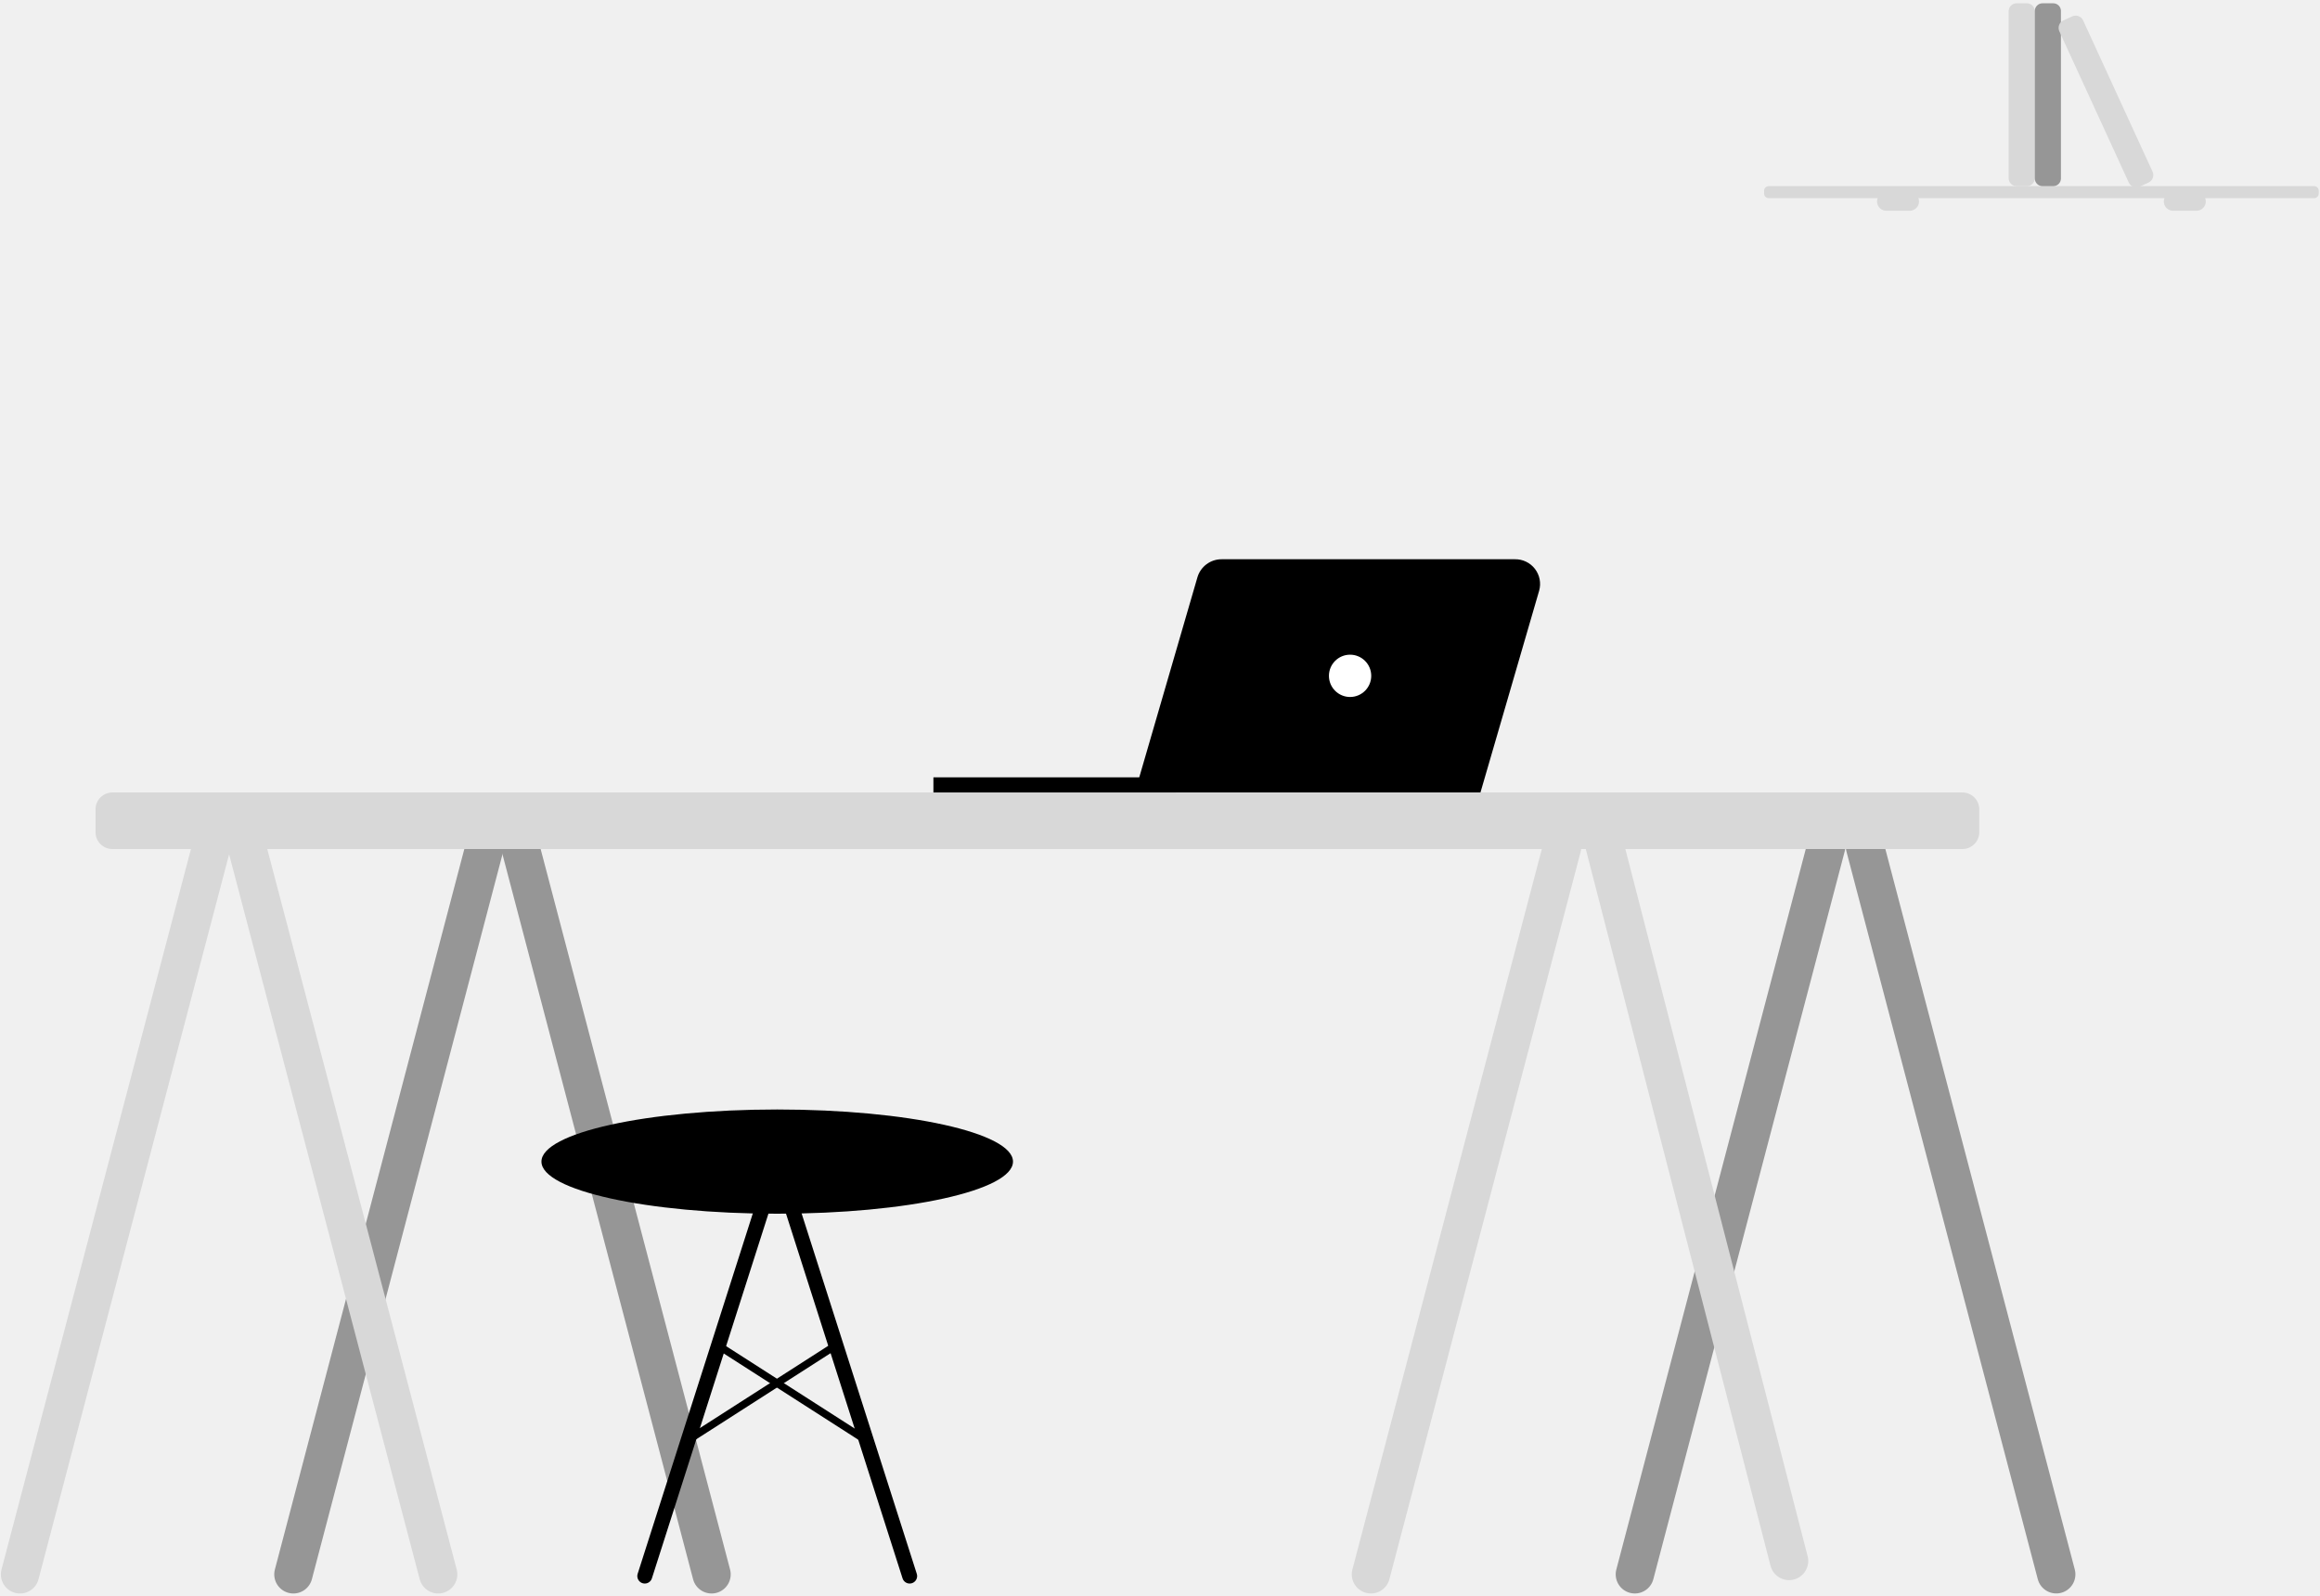
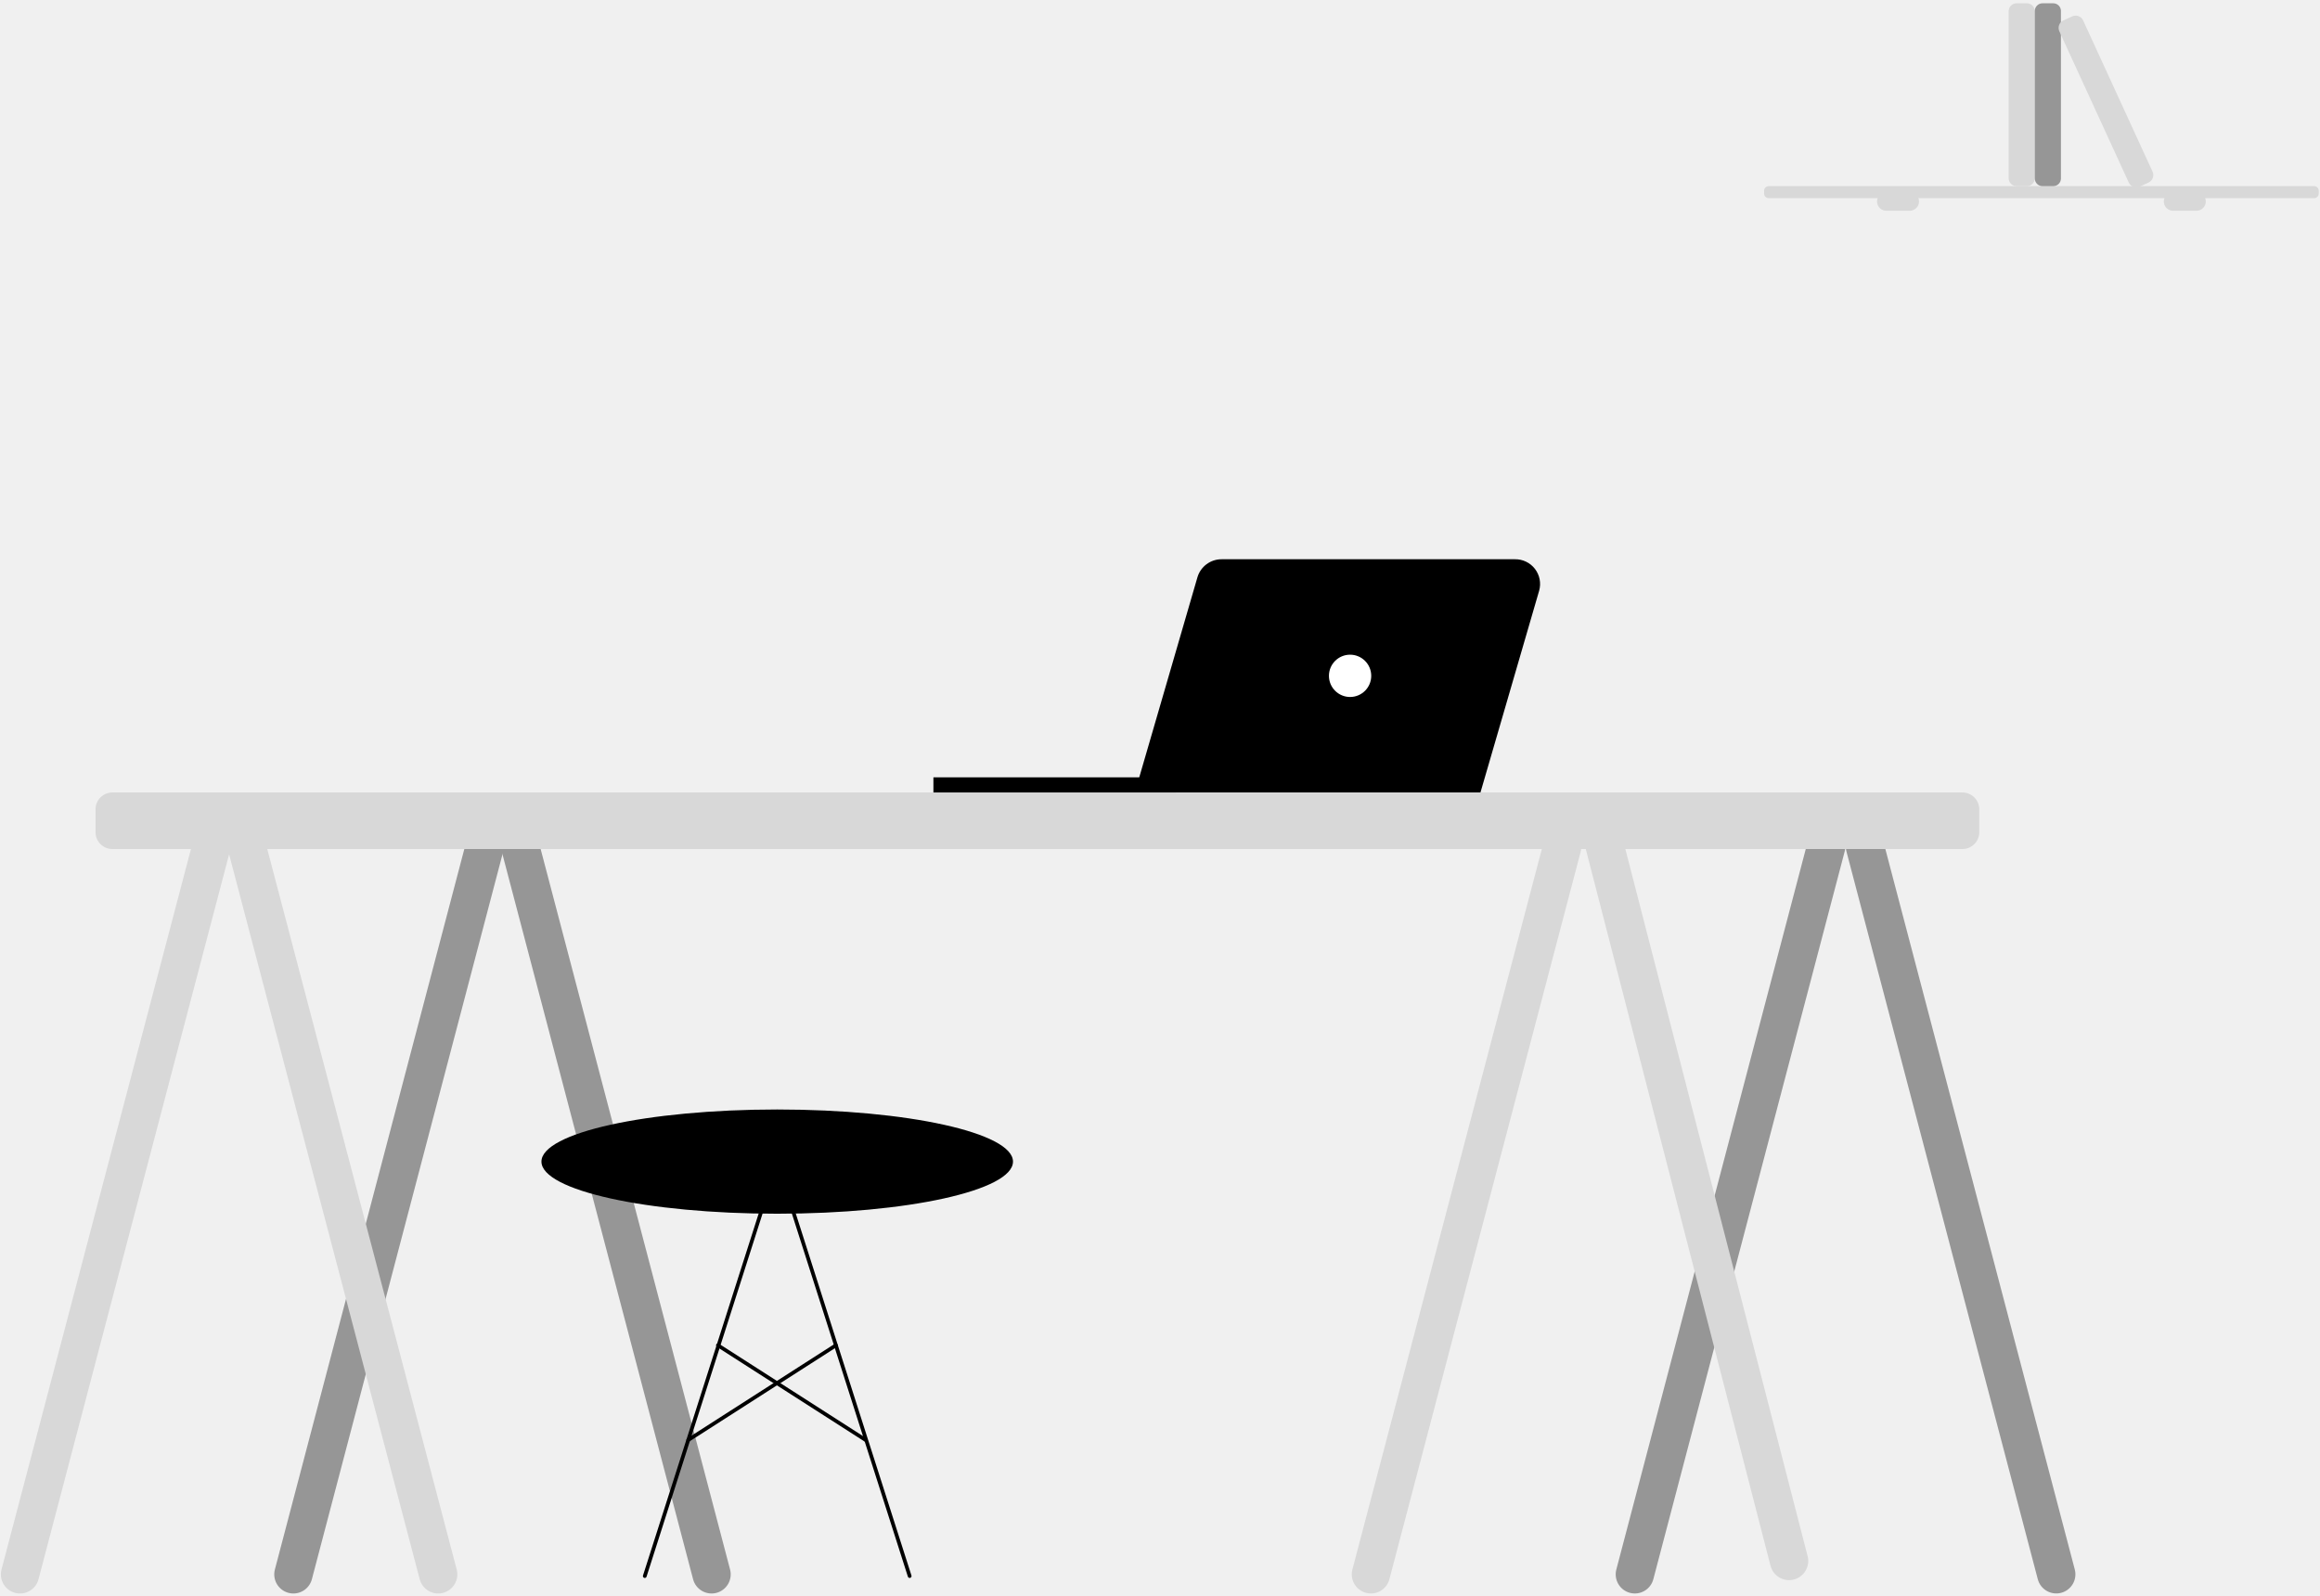
<svg xmlns="http://www.w3.org/2000/svg" width="621" height="427" viewBox="0 0 621 427" fill="none">
  <path d="M545.458 422.747C546.177 425.481 548.977 427.116 551.712 426.397C554.446 425.678 556.081 422.878 555.362 420.143L504.163 225.401C503.444 222.666 500.644 221.032 497.909 221.751C495.175 222.47 493.541 225.27 494.259 228.004L545.458 422.747Z" fill="#969696" />
  <path d="M493.751 228.013C494.47 225.278 492.836 222.478 490.101 221.759C487.366 221.04 484.566 222.674 483.847 225.409L432.649 420.152C431.93 422.886 433.564 425.686 436.299 426.405C439.033 427.124 441.833 425.49 442.552 422.755L493.751 228.013Z" fill="#969696" />
  <path d="M423.102 228.011C423.821 225.277 422.187 222.477 419.453 221.758C416.718 221.039 413.918 222.673 413.199 225.408L362 420.15C361.281 422.885 362.915 425.685 365.65 426.404C368.385 427.123 371.185 425.488 371.904 422.754L423.102 228.011Z" fill="#D8D8D8" />
  <path d="M473.919 419.152C474.626 421.895 477.423 423.546 480.166 422.839C482.909 422.132 484.559 419.335 483.852 416.592L433.512 221.273C432.805 218.53 430.009 216.88 427.266 217.587C424.523 218.294 422.873 221.09 423.579 223.833L473.919 419.152Z" fill="#D8D8D8" />
  <path d="M134.681 228.016C135.4 225.282 133.766 222.482 131.031 221.763C128.297 221.044 125.497 222.678 124.778 225.413L73.579 420.155C72.86 422.89 74.494 425.69 77.229 426.408C79.964 427.127 82.764 425.493 83.483 422.759L134.681 228.016Z" fill="#969696" />
  <path d="M185.519 422.759C186.238 425.494 189.038 427.128 191.773 426.409C194.507 425.69 196.141 422.89 195.422 420.156L144.224 225.413C143.505 222.679 140.705 221.045 137.97 221.764C135.235 222.483 133.601 225.282 134.32 228.017L185.519 422.759Z" fill="#969696" />
  <path d="M525.27 212.14H30.1C27.598 212.14 25.57 214.168 25.57 216.67V222.76C25.57 225.262 27.598 227.29 30.1 227.29H525.27C527.772 227.29 529.8 225.262 529.8 222.76V216.67C529.8 214.168 527.772 212.14 525.27 212.14Z" fill="#D8D8D8" />
  <path d="M61.507 228.019C62.226 225.284 60.591 222.485 57.857 221.766C55.122 221.047 52.322 222.681 51.603 225.416L0.404 420.158C-0.315 422.893 1.32 425.692 4.054 426.411C6.789 427.13 9.589 425.496 10.308 422.762L61.507 228.019Z" fill="#D8D8D8" />
  <path d="M112.344 422.759C113.063 425.494 115.862 427.128 118.597 426.409C121.332 425.69 122.966 422.89 122.247 420.156L71.048 225.413C70.329 222.679 67.53 221.045 64.795 221.764C62.06 222.483 60.426 225.282 61.145 228.017L112.344 422.759Z" fill="#D8D8D8" />
  <path d="M396.28 212.14H303.77L320.53 154.5C320.949 153.109 321.806 151.891 322.974 151.028C324.142 150.165 325.558 149.702 327.01 149.71H405.51C406.541 149.693 407.562 149.918 408.491 150.365C409.42 150.813 410.231 151.472 410.861 152.288C411.49 153.105 411.92 154.058 412.116 155.07C412.312 156.083 412.269 157.127 411.99 158.12L396.28 212.14Z" fill="black" />
  <path d="M361.38 186.58C364.506 186.58 367.04 184.046 367.04 180.92C367.04 177.794 364.506 175.26 361.38 175.26C358.254 175.26 355.72 177.794 355.72 180.92C355.72 184.046 358.254 186.58 361.38 186.58Z" fill="white" />
  <path d="M314.76 208.09H249.85V212.14H314.76V208.09Z" fill="black" />
  <path d="M541.89 8.27C541.89 7.867 541.563 7.54 541.16 7.54C540.757 7.54 540.43 7.867 540.43 8.27V42.43C540.43 42.833 540.757 43.16 541.16 43.16C541.563 43.16 541.89 42.833 541.89 42.43V8.27Z" fill="#969696" />
  <path d="M511.18 51.44H504.92C503.545 51.44 502.43 52.555 502.43 53.93C502.43 55.305 503.545 56.42 504.92 56.42H511.18C512.555 56.42 513.67 55.305 513.67 53.93C513.67 52.555 512.555 51.44 511.18 51.44Z" fill="#D8D8D8" />
  <path d="M587.94 51.44H581.68C580.305 51.44 579.19 52.555 579.19 53.93C579.19 55.305 580.305 56.42 581.68 56.42H587.94C589.315 56.42 590.43 55.305 590.43 53.93C590.43 52.555 589.315 51.44 587.94 51.44Z" fill="#D8D8D8" />
  <path d="M619.43 49.83H473.43C472.751 49.83 472.2 50.381 472.2 51.06V51.82C472.2 52.499 472.751 53.05 473.43 53.05H619.43C620.109 53.05 620.66 52.499 620.66 51.82V51.06C620.66 50.381 620.109 49.83 619.43 49.83Z" fill="#D8D8D8" />
  <path d="M542.53 0.88H539.79C538.614 0.88 537.66 1.834 537.66 3.01V47.7C537.66 48.876 538.614 49.83 539.79 49.83H542.53C543.706 49.83 544.66 48.876 544.66 47.7V3.01C544.66 1.834 543.706 0.88 542.53 0.88Z" fill="#D8D8D8" />
  <path d="M549.6 0.88H546.72C545.582 0.88 544.66 1.802 544.66 2.94V47.77C544.66 48.908 545.582 49.83 546.72 49.83H549.6C550.738 49.83 551.66 48.908 551.66 47.77V2.94C551.66 1.802 550.738 0.88 549.6 0.88Z" fill="#969696" />
  <path d="M554.676 4.384L552.313 5.468C551.209 5.975 550.725 7.281 551.232 8.386L569.819 48.873C570.326 49.977 571.632 50.461 572.737 49.954L575.099 48.869C576.204 48.362 576.688 47.056 576.181 45.952L557.593 5.465C557.086 4.361 555.78 3.877 554.676 4.384Z" fill="#D8D8D8" />
  <path d="M208.04 324.91C242.895 324.91 271.15 318.664 271.15 310.96C271.15 303.255 242.895 297.01 208.04 297.01C173.185 297.01 144.93 303.255 144.93 310.96C144.93 318.664 173.185 324.91 208.04 324.91Z" fill="black" />
-   <path d="M208.04 310.96L172.59 421.91" stroke="black" stroke-width="4" stroke-miterlimit="10" stroke-linecap="round" />
-   <path d="M208.04 310.96L243.49 421.91" stroke="black" stroke-width="4" stroke-miterlimit="10" stroke-linecap="round" />
-   <path d="M184.23 385.48L223.75 360.14" stroke="black" stroke-width="2" stroke-miterlimit="10" stroke-linecap="round" />
-   <path d="M192.17 360.14L231.7 385.48" stroke="black" stroke-width="2" stroke-miterlimit="10" stroke-linecap="round" />
+   <path d="M208.04 310.96L172.59 421.91" stroke="black" strokeWidth="4" strokeMiterlimit="10" stroke-linecap="round" />
+   <path d="M208.04 310.96L243.49 421.91" stroke="black" strokeWidth="4" strokeMiterlimit="10" stroke-linecap="round" />
+   <path d="M184.23 385.48L223.75 360.14" stroke="black" strokeWidth="2" strokeMiterlimit="10" stroke-linecap="round" />
+   <path d="M192.17 360.14L231.7 385.48" stroke="black" strokeWidth="2" strokeMiterlimit="10" stroke-linecap="round" />
</svg>
